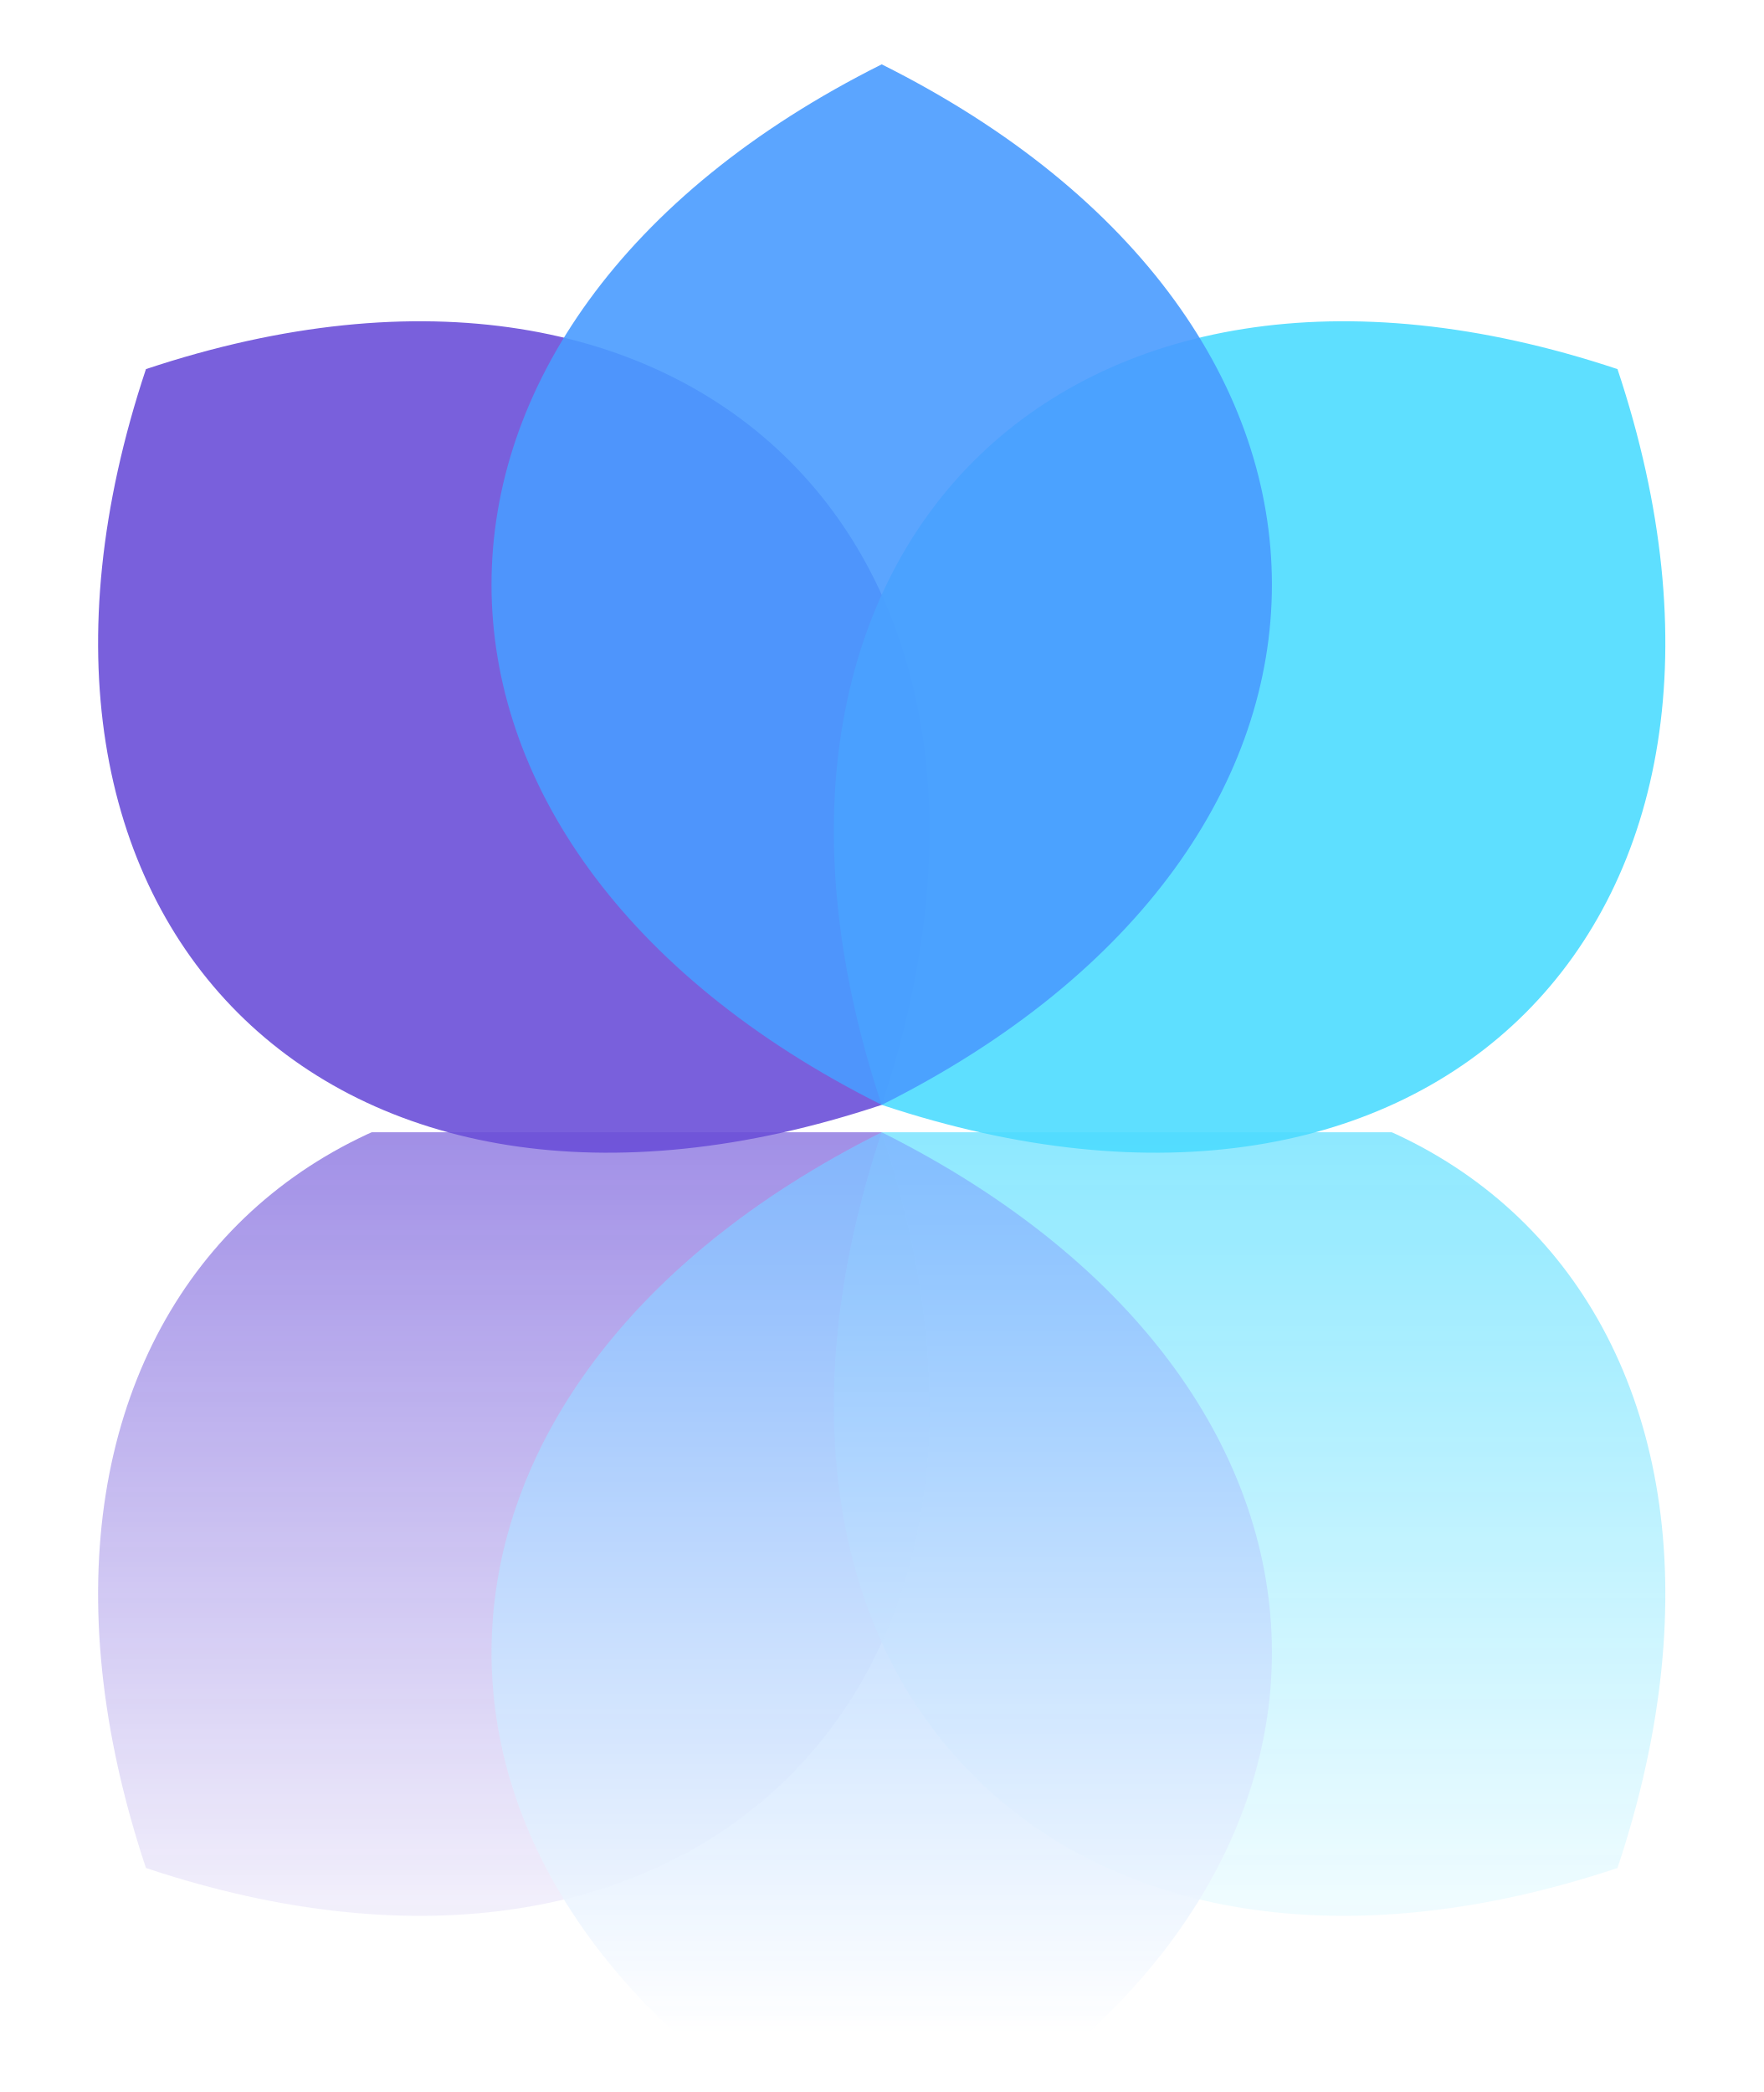
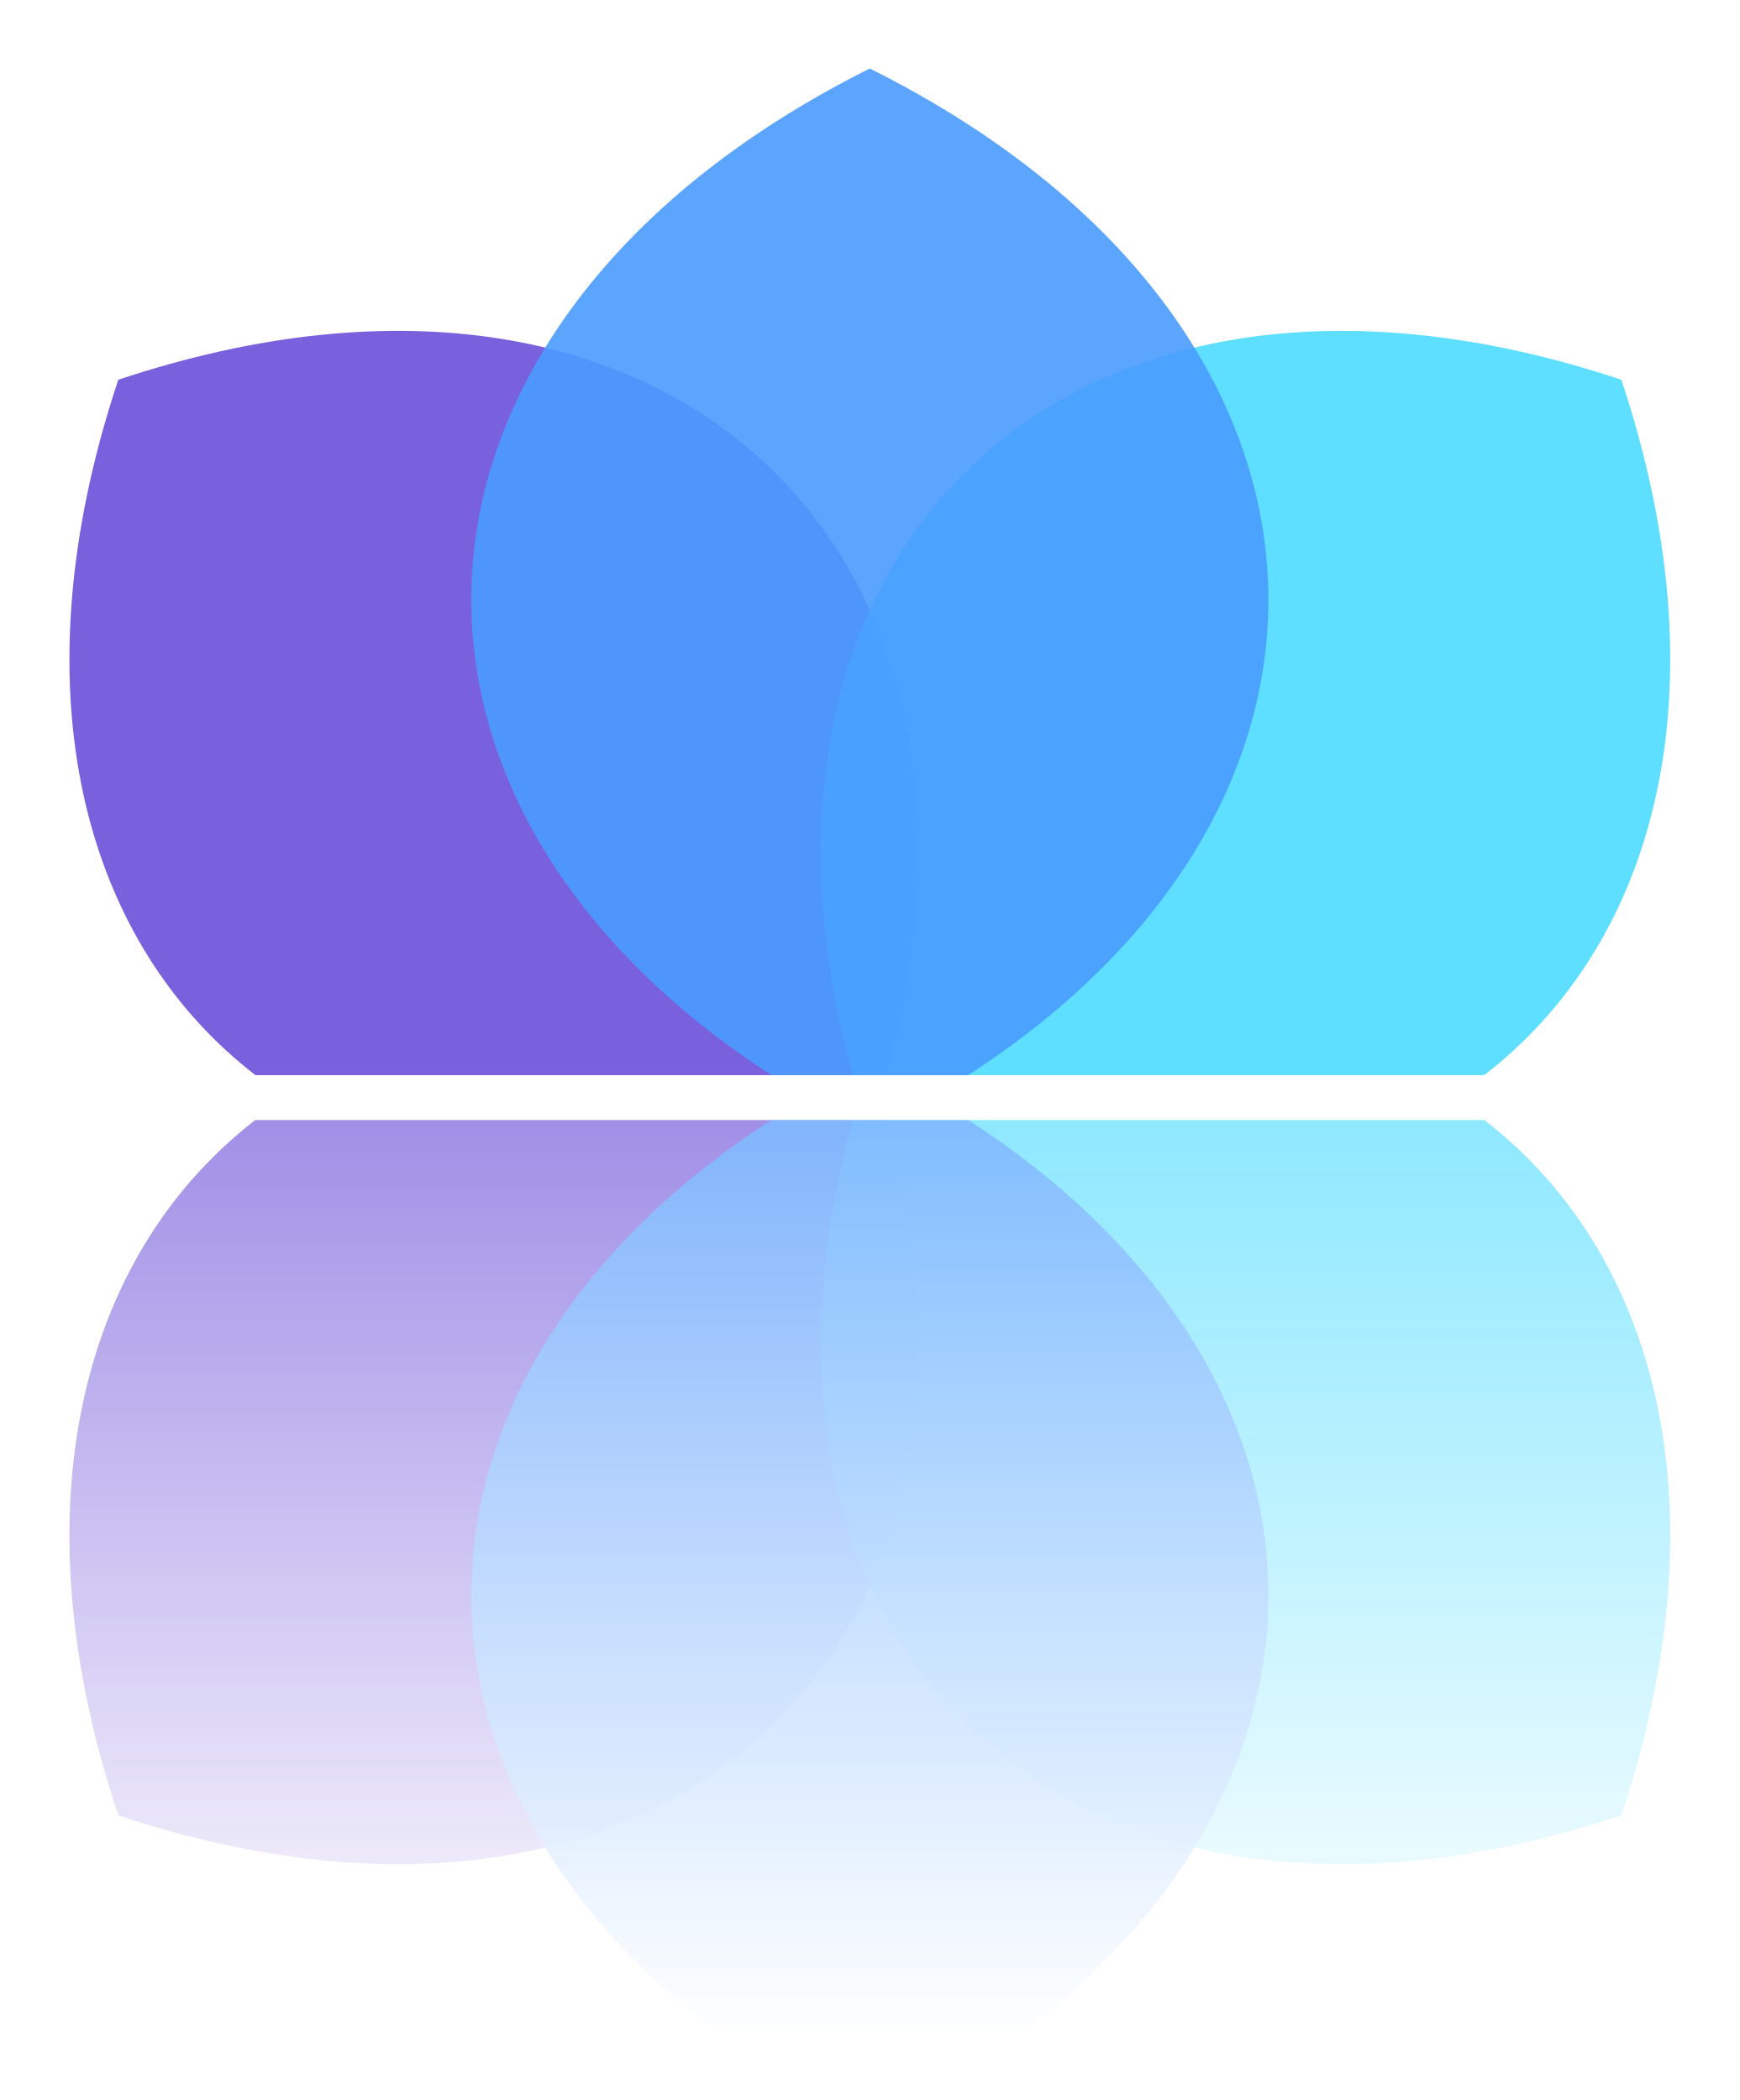
- <svg xmlns="http://www.w3.org/2000/svg" viewBox="190 130 644 764">
+ <svg xmlns="http://www.w3.org/2000/svg" viewBox="201 136 622 751">
  <defs>
+     <clipPath id="cl">
+       <rect x="-500" y="-500" width="2024" height="1100" />
+     </clipPath>
    <linearGradient id="fd" x1="0" y1="0" x2="0" y2="1">
      <stop offset="0" stop-color="#fff" stop-opacity="0.7" />
      <stop offset="1" stop-color="#fff" stop-opacity="0" />
    </linearGradient>
-     <mask id="fm" maskUnits="userSpaceOnUse" x="0" y="0" width="1024" height="1024">
-       <rect x="0" y="630" width="1024" height="330" fill="url(#fd)" />
+     <mask id="fm" maskUnits="userSpaceOnUse" x="-500" y="-500" width="2024" height="2024">
+       <rect x="-500" y="616" width="2024" height="330" fill="url(#fd)" />
    </mask>
  </defs>
-   <g transform="translate(0 -86.5)">
-     <g transform="translate(512 620) rotate(-45)">
-       <path d="M0 0 C190 -95.0 190 -285.0 0 -380 C-190 -285.0 -190 -95.0 0 0 Z" fill="#6B4FD8" fill-opacity="0.9" />
-     </g>
-     <g transform="translate(512 620) rotate(45)">
-       <path d="M0 0 C190 -95.0 190 -285.0 0 -380 C-190 -285.0 -190 -95.0 0 0 Z" fill="#4DDCFF" fill-opacity="0.9" />
-     </g>
-     <g transform="translate(512 620) rotate(0)">
-       <path d="M0 0 C190 -95.0 190 -285.0 0 -380 C-190 -285.0 -190 -95.0 0 0 Z" fill="#4A9CFF" fill-opacity="0.9" />
+   <g transform="translate(0.0 -79.5)">
+     <g clip-path="url(#cl)">
+       <g transform="translate(512 620) rotate(-45)">
+         <path d="M0 0 C190 -95.0 190 -285.0 0 -380 C-190 -285.0 -190 -95.0 0 0 Z" fill="#6B4FD8" fill-opacity="0.9" />
+       </g>
+       <g transform="translate(512 620) rotate(45)">
+         <path d="M0 0 C190 -95.0 190 -285.0 0 -380 C-190 -285.0 -190 -95.0 0 0 Z" fill="#4DDCFF" fill-opacity="0.9" />
+       </g>
+       <g transform="translate(512 620) rotate(0)">
+         <path d="M0 0 C190 -95.0 190 -285.0 0 -380 C-190 -285.0 -190 -95.0 0 0 Z" fill="#4A9CFF" fill-opacity="0.9" />
+       </g>
    </g>
    <g mask="url(#fm)">
-       <g transform="translate(0 1250) scale(1 -1)">
-         <g transform="translate(512 620) rotate(-45)">
-           <path d="M0 0 C190 -95.0 190 -285.0 0 -380 C-190 -285.0 -190 -95.0 0 0 Z" fill="#6B4FD8" fill-opacity="0.9" />
-         </g>
-         <g transform="translate(512 620) rotate(45)">
-           <path d="M0 0 C190 -95.0 190 -285.0 0 -380 C-190 -285.0 -190 -95.0 0 0 Z" fill="#4DDCFF" fill-opacity="0.9" />
-         </g>
-         <g transform="translate(512 620) rotate(0)">
-           <path d="M0 0 C190 -95.0 190 -285.0 0 -380 C-190 -285.0 -190 -95.0 0 0 Z" fill="#4A9CFF" fill-opacity="0.9" />
+       <g transform="translate(0 1216) scale(1 -1)">
+         <g clip-path="url(#cl)">
+           <g transform="translate(512 620) rotate(-45)">
+             <path d="M0 0 C190 -95.0 190 -285.0 0 -380 C-190 -285.0 -190 -95.0 0 0 Z" fill="#6B4FD8" fill-opacity="0.9" />
+           </g>
+           <g transform="translate(512 620) rotate(45)">
+             <path d="M0 0 C190 -95.0 190 -285.0 0 -380 C-190 -285.0 -190 -95.0 0 0 Z" fill="#4DDCFF" fill-opacity="0.9" />
+           </g>
+           <g transform="translate(512 620) rotate(0)">
+             <path d="M0 0 C190 -95.0 190 -285.0 0 -380 C-190 -285.0 -190 -95.0 0 0 Z" fill="#4A9CFF" fill-opacity="0.9" />
+           </g>
        </g>
      </g>
    </g>
  </g>
</svg>
